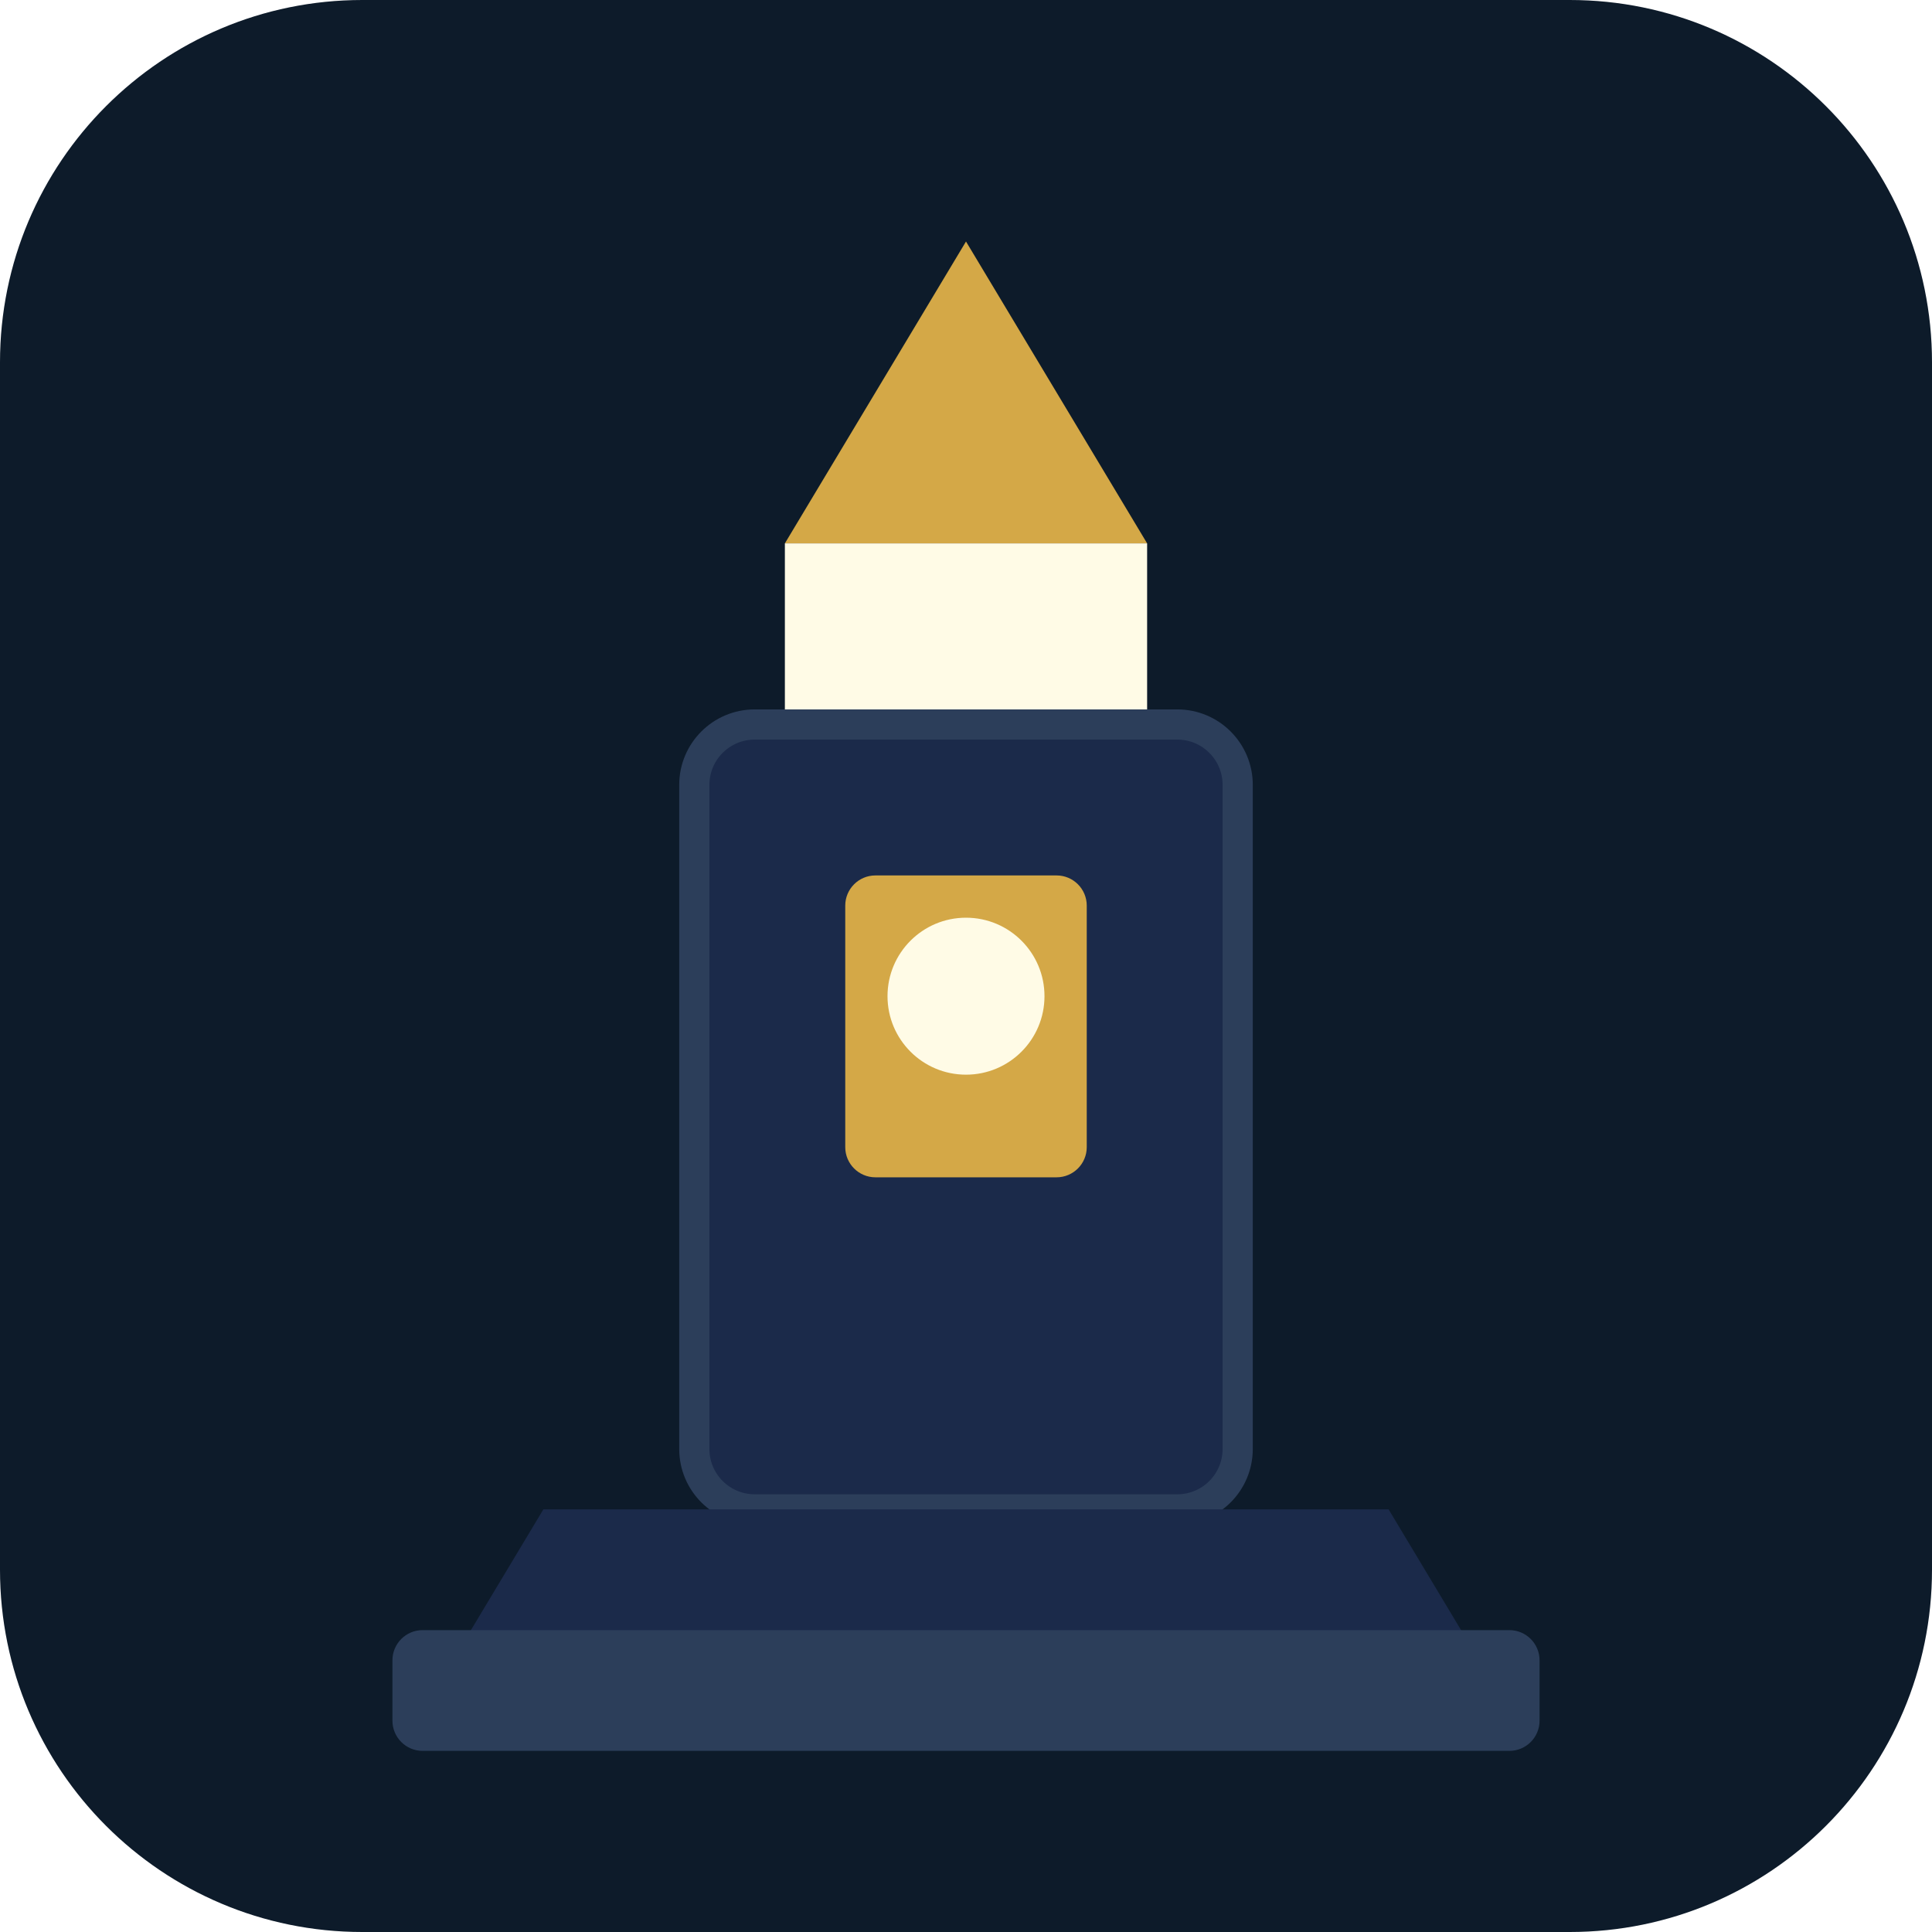
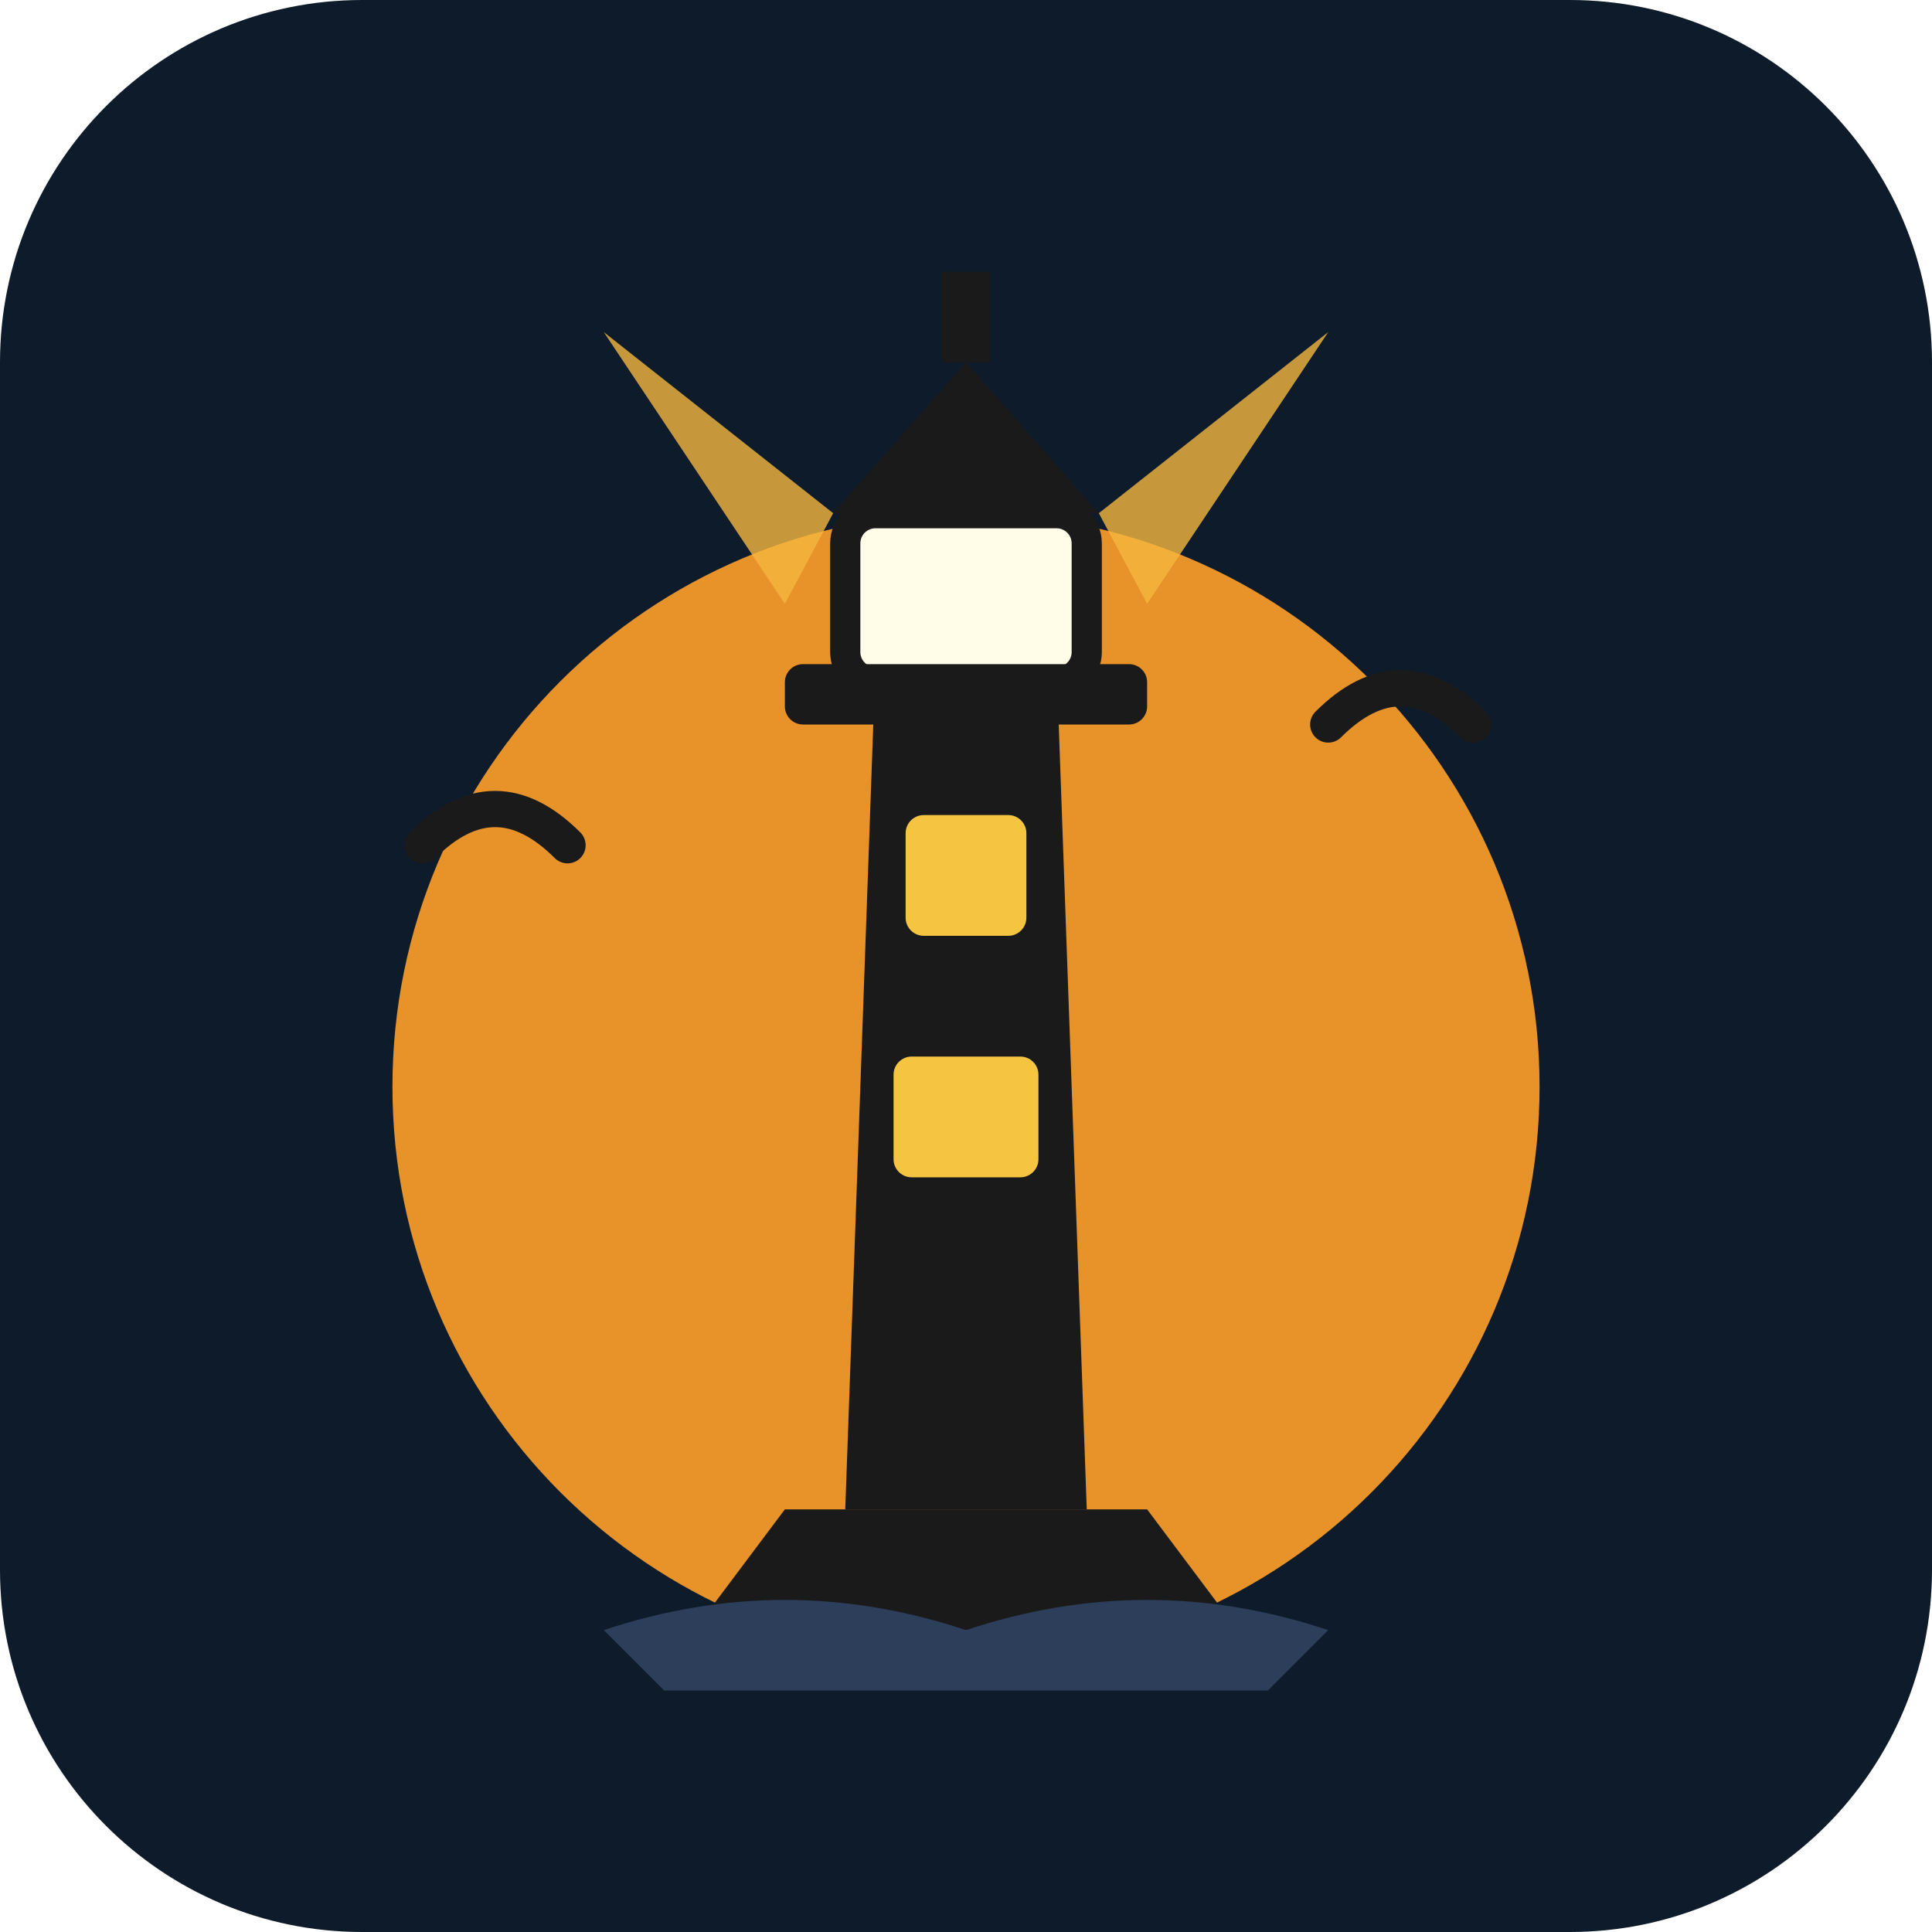
<svg xmlns="http://www.w3.org/2000/svg" viewBox="0 0 32 32">
  <rect width="32" height="32" rx="6" fill="#0D1B2A" />
-   <path d="M16 4L19 9H13L16 4Z" fill="#D4A847" />
-   <rect x="13" y="9" width="6" height="3" fill="#FFFBE6" />
-   <rect x="11.5" y="12" width="9" height="13" rx="1" fill="#1B2A4A" stroke="#2C3E5A" stroke-width="0.5" />
-   <rect x="14" y="14.5" width="4" height="5" rx="0.5" fill="#D4A847" />
-   <circle cx="16" cy="16.5" r="1.3" fill="#FFFBE6" />
-   <path d="M9 25H23L24.5 27.5H7.5L9 25Z" fill="#1B2A4A" />
-   <rect x="6.5" y="27" width="19" height="2" rx="0.5" fill="#2C3E5A" />
+   <circle cx="16" cy="18" r="9.5" fill="#E8922A" />
+   <path d="M18.2,8.5 L22,5.5 L19,10" fill="#F5B840" opacity="0.8" />
+   <path d="M13.8,8.5 L10,5.5 L13,10" fill="#F5B840" opacity="0.8" />
+   <path d="M14.5,11 L14,25 H18 L17.5,11 Z" fill="#1A1A1A" />
+   <rect x="14" y="8.5" width="4" height="2.8" rx="0.5" fill="#FFFDE8" stroke="#1A1A1A" stroke-width="0.5" />
+   <path d="M13.8,8.5 L16,6 L18.2,8.5 Z" fill="#1A1A1A" />
+   <line x1="16" y1="6" x2="16" y2="4.5" stroke="#1A1A1A" stroke-width="0.8" />
+   <rect x="13" y="11" width="6" height="1" rx="0.3" fill="#1A1A1A" />
+   <rect x="15" y="13.5" width="2" height="2" rx="0.3" fill="#F5C542" />
+   <rect x="14.8" y="17.5" width="2.4" height="2" rx="0.3" fill="#F5C542" />
+   <path d="M13,25 H19 L20.5,27 H11.5 Z" fill="#1A1A1A" />
+   <path d="M10,27 Q13,26 16,27 Q19,26 22,27 L21,28 H11 Z" fill="#2C3E5A" />
+   <path d="M7,14 Q8.2,12.8 9.4,14" stroke="#1A1A1A" stroke-width="0.6" fill="none" stroke-linecap="round" />
+   <path d="M22,12 Q23.2,10.8 24.4,12" stroke="#1A1A1A" stroke-width="0.6" fill="none" stroke-linecap="round" />
</svg>
